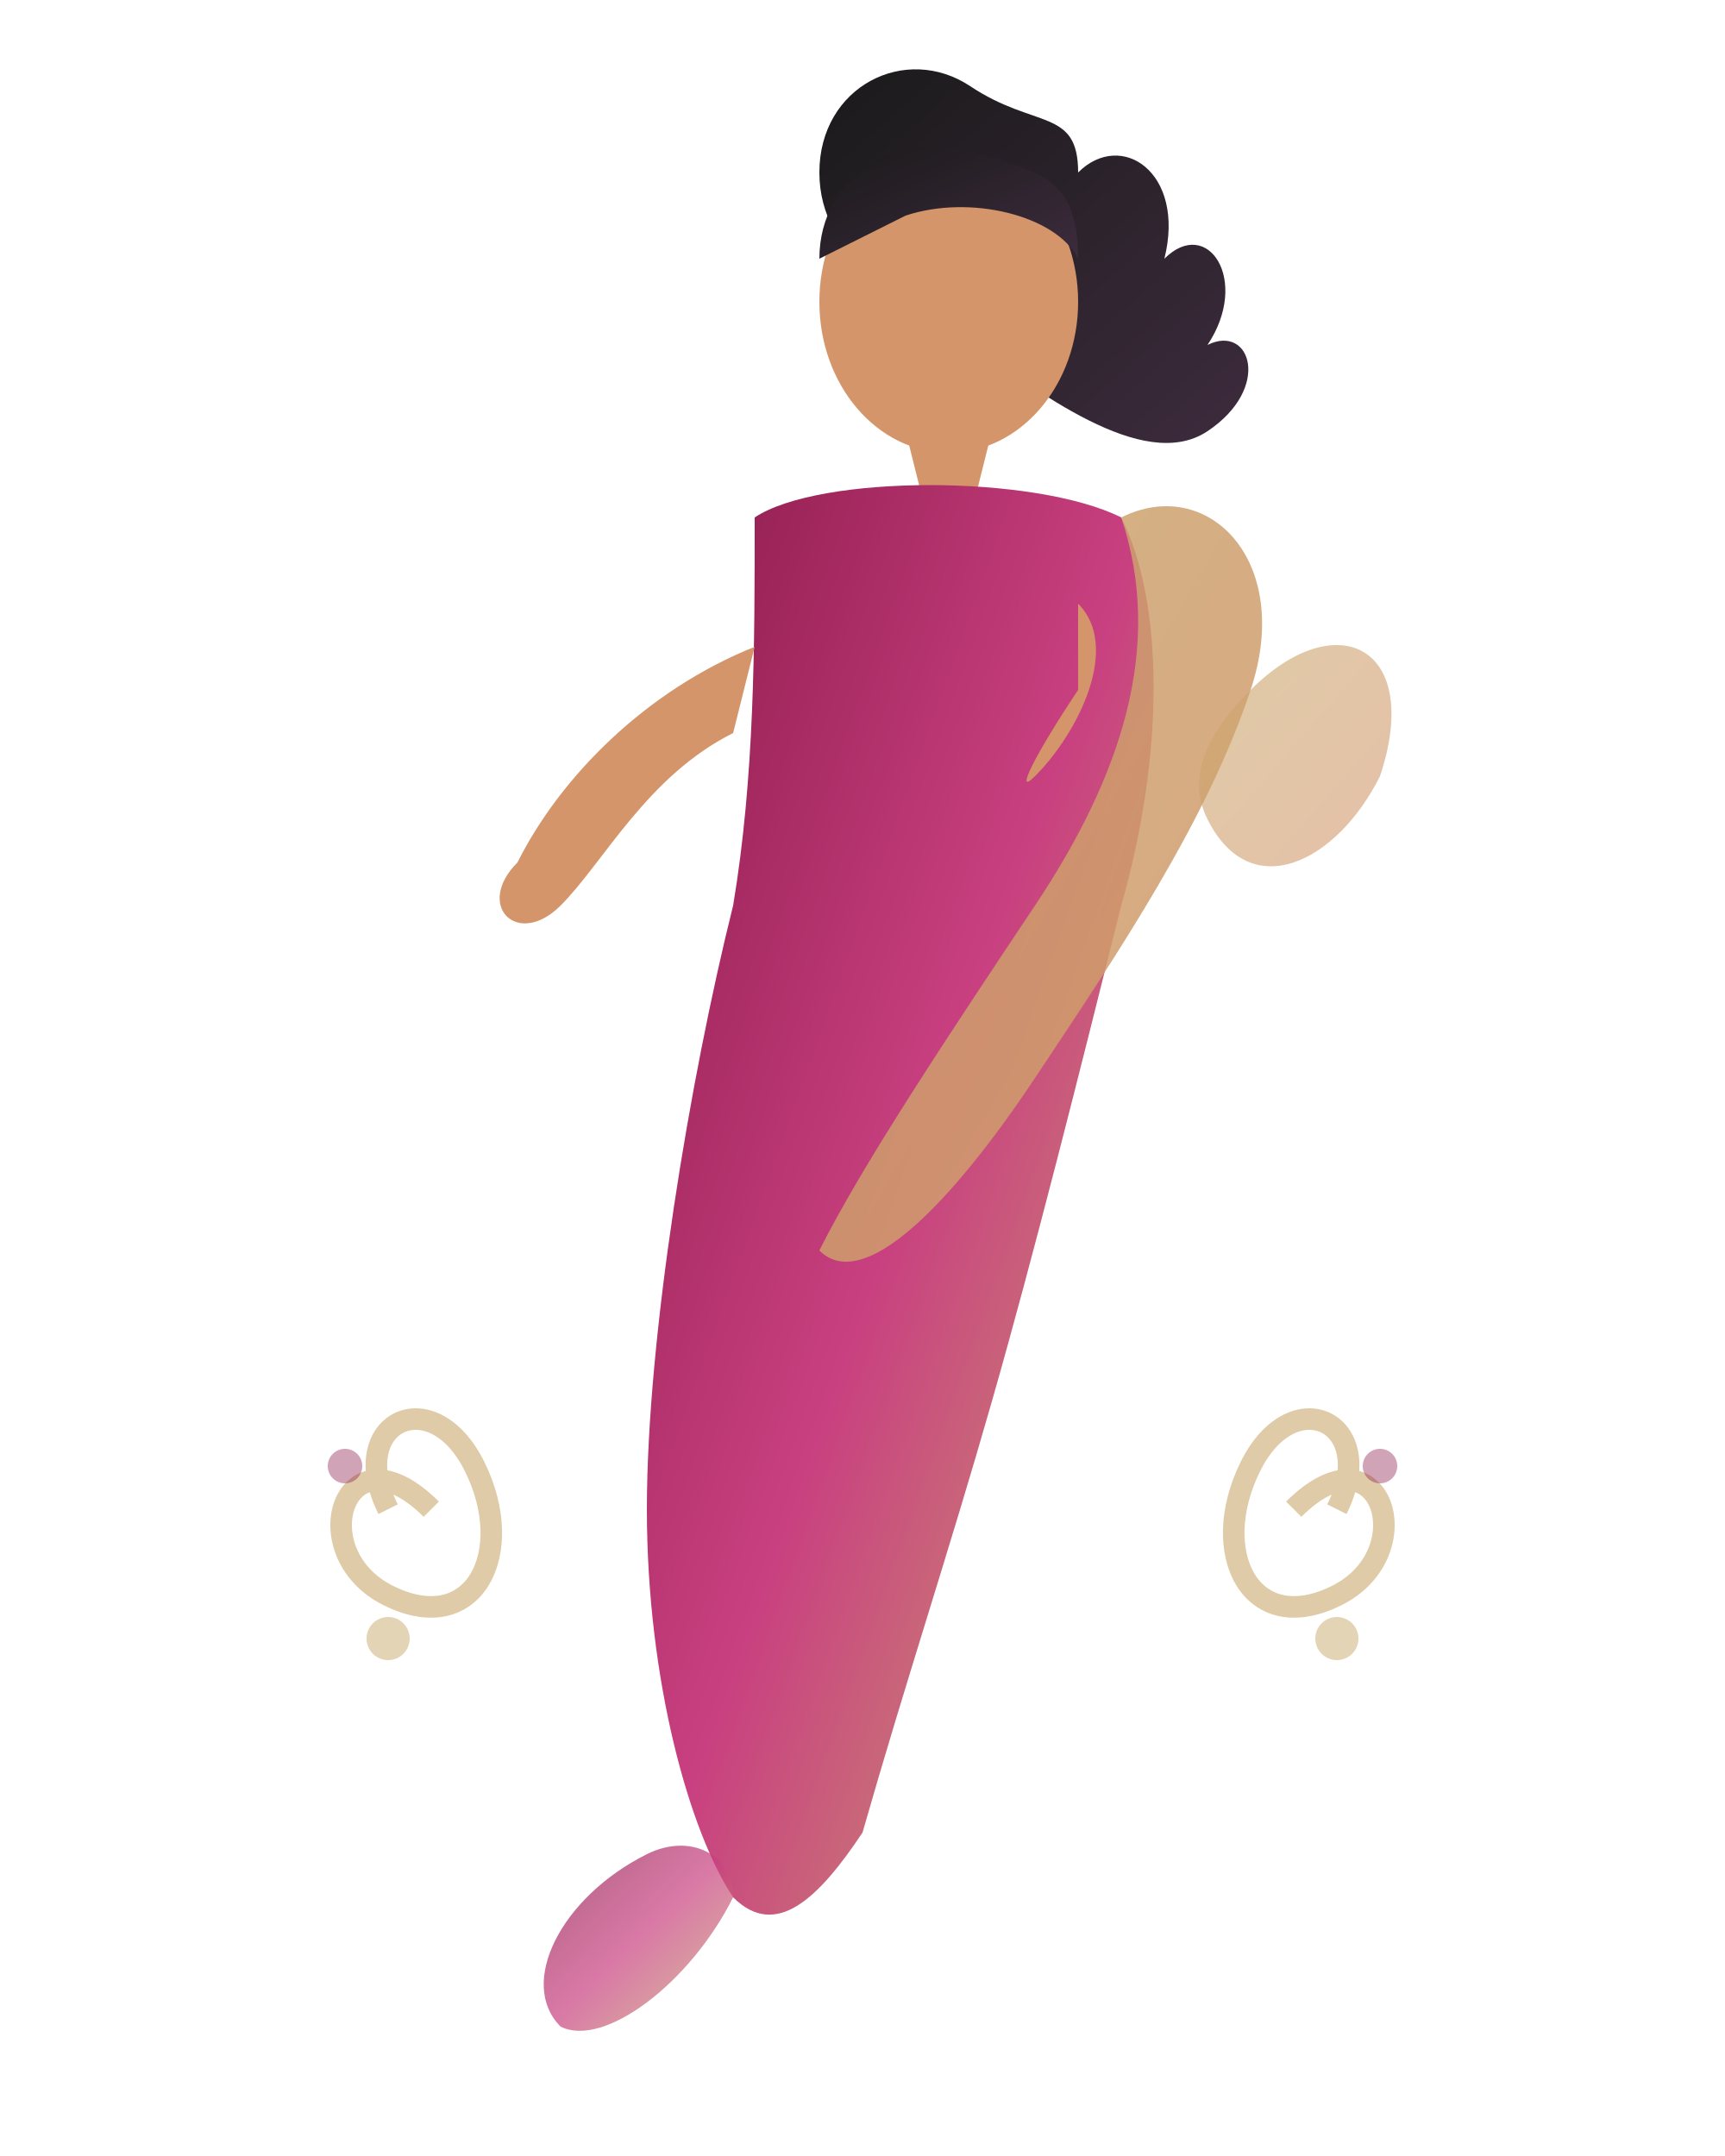
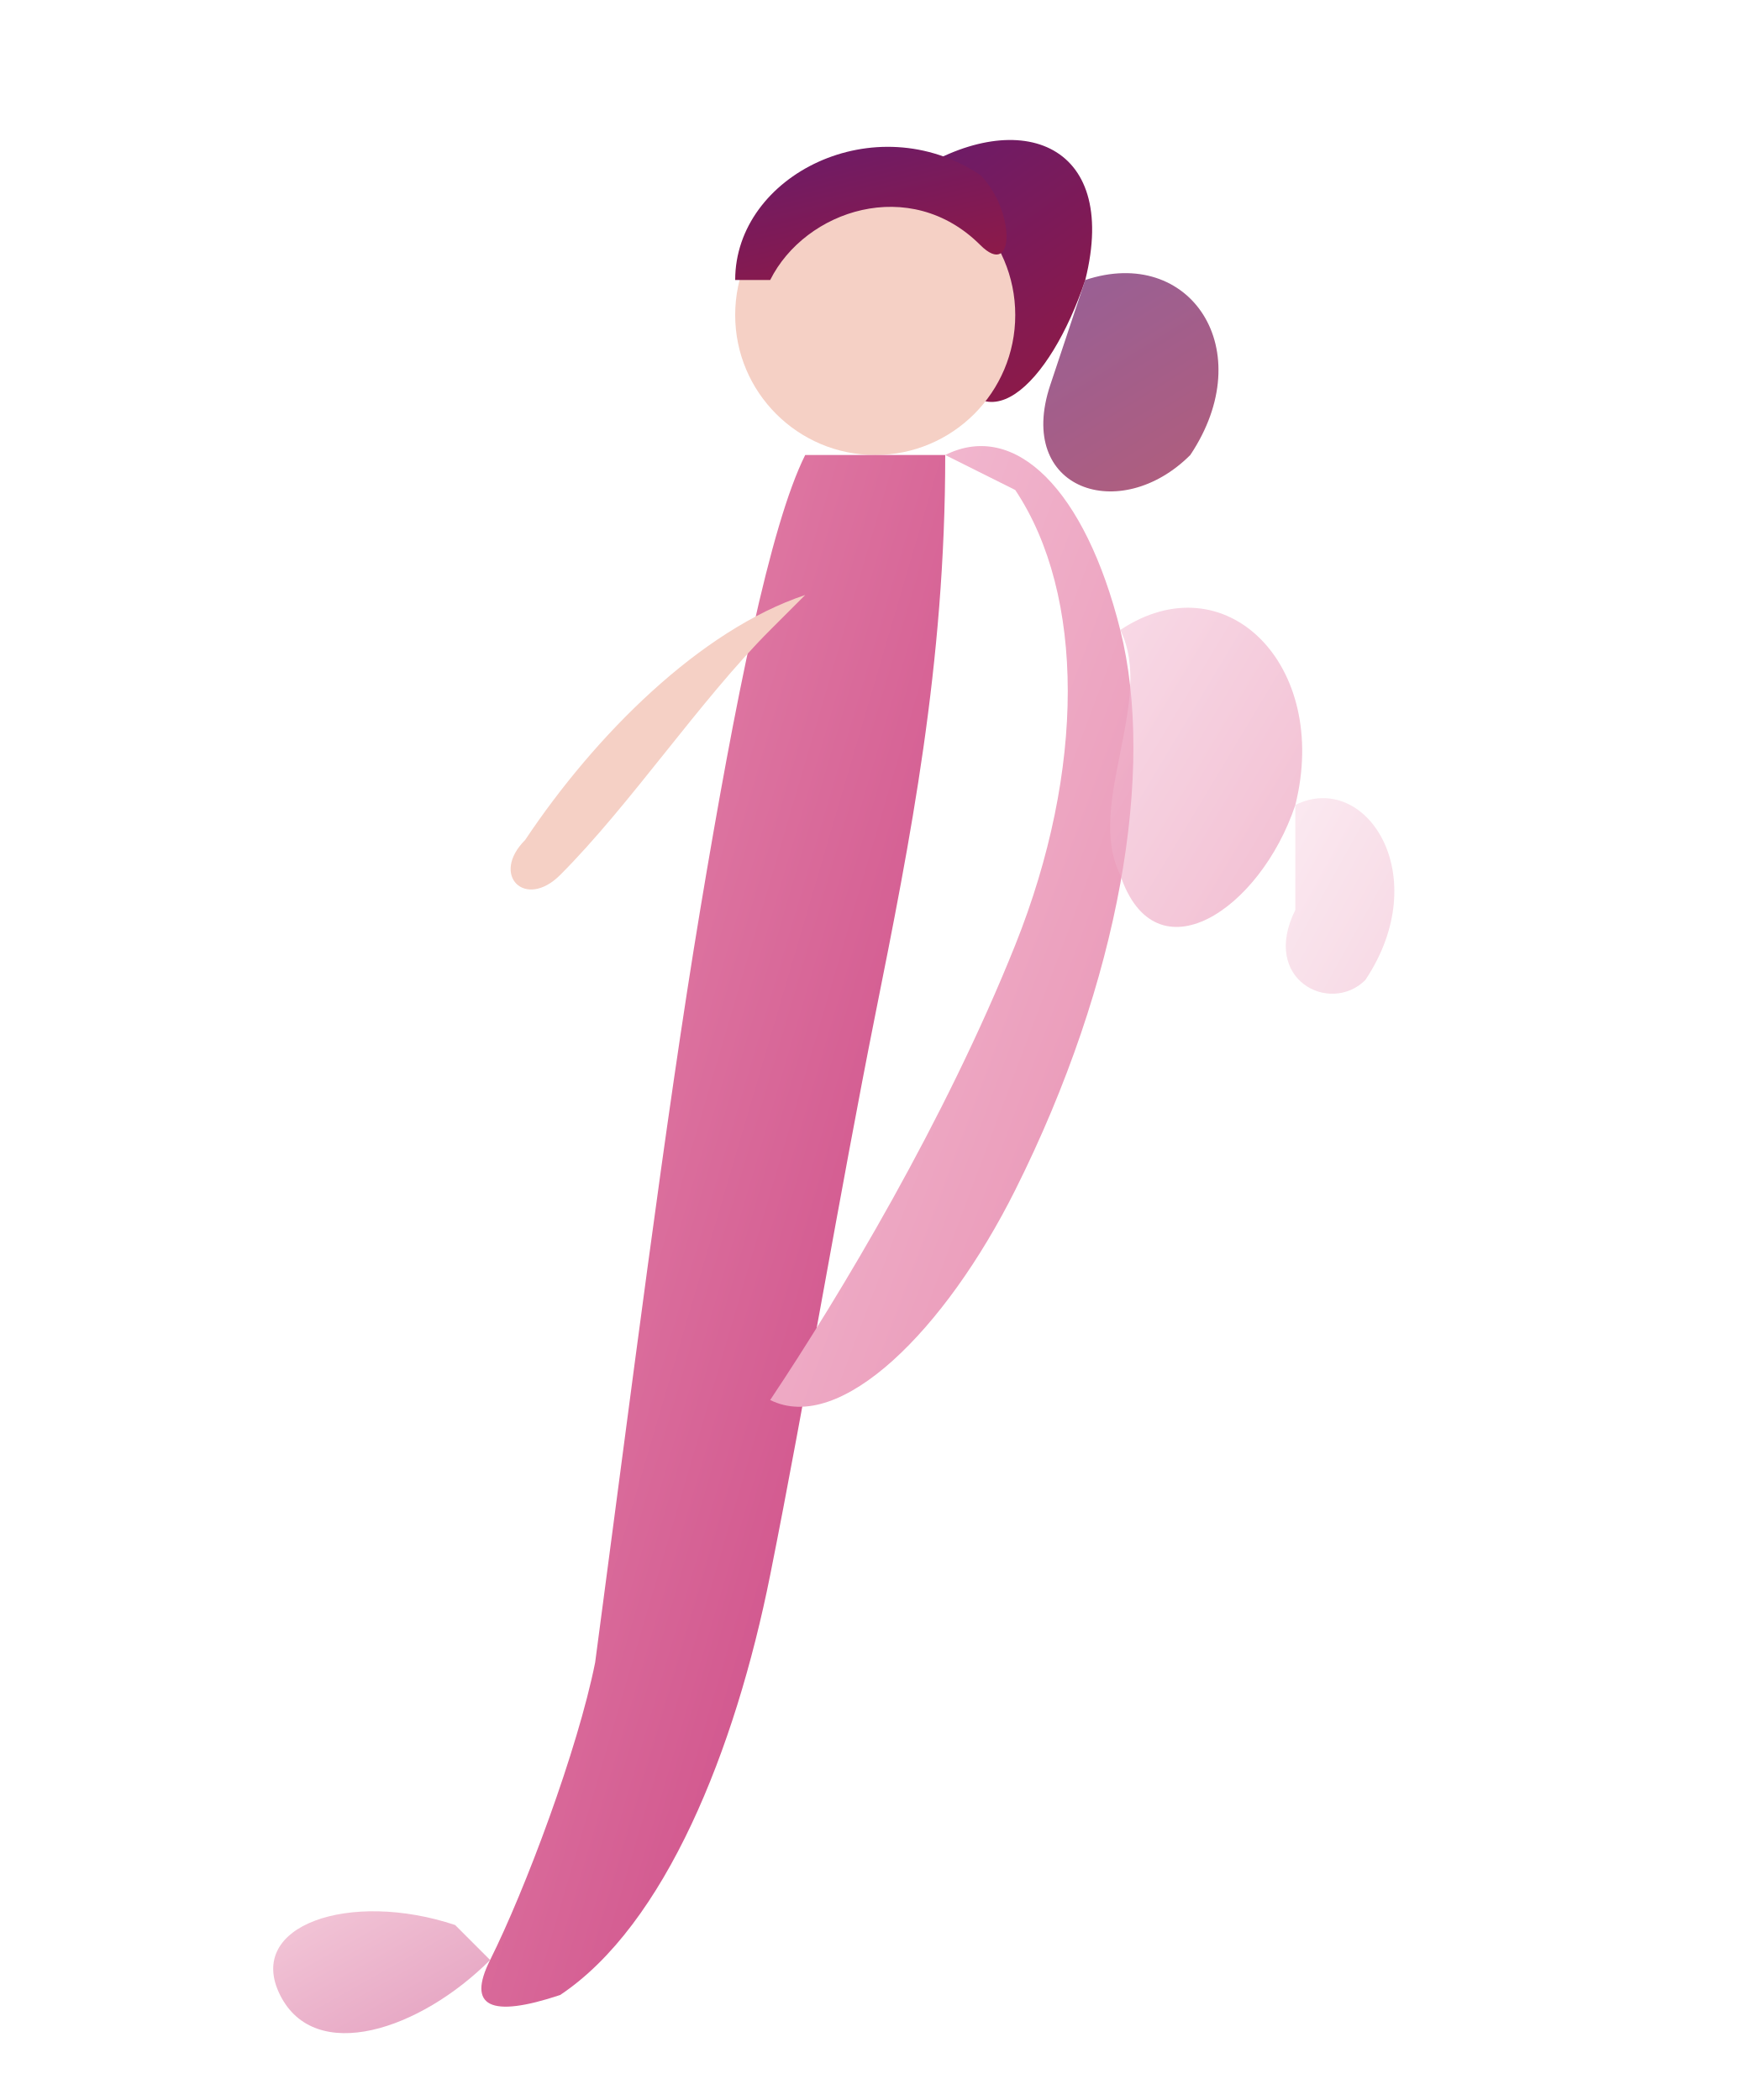
- <svg xmlns="http://www.w3.org/2000/svg" viewBox="0 0 80 100" width="80" height="100">
+ <svg xmlns="http://www.w3.org/2000/svg" viewBox="0 0 100 120" width="100" height="120">
  <defs>
-     <linearGradient id="sareeGrad" x1="0%" y1="0%" x2="100%" y2="100%">
-       <stop offset="0%" style="stop-color:#8B1A4A" />
-       <stop offset="50%" style="stop-color:#C94080" />
-       <stop offset="100%" style="stop-color:#c9a96e" />
+     <linearGradient id="body" x1="0%" y1="0%" x2="100%" y2="100%">
+       <stop offset="0%" style="stop-color:#E891B2" />
+       <stop offset="100%" style="stop-color:#C94080" />
    </linearGradient>
-     <linearGradient id="palluGrad" x1="0%" y1="0%" x2="100%" y2="100%">
-       <stop offset="0%" style="stop-color:#c9a96e" />
-       <stop offset="100%" style="stop-color:#D4956B" />
+     <linearGradient id="pallu" x1="0%" y1="0%" x2="100%" y2="100%">
+       <stop offset="0%" style="stop-color:#F4C2D7" />
+       <stop offset="100%" style="stop-color:#E891B2" />
    </linearGradient>
-     <linearGradient id="hairGrad" x1="0%" y1="0%" x2="100%" y2="100%">
-       <stop offset="0%" style="stop-color:#1a1a1a" />
-       <stop offset="100%" style="stop-color:#3d2b3d" />
+     <linearGradient id="hair" x1="0%" y1="0%" x2="50%" y2="100%">
+       <stop offset="0%" style="stop-color:#6A1B6A" />
+       <stop offset="100%" style="stop-color:#8B1A4A" />
    </linearGradient>
  </defs>
-   <path d="M38 8 C38 4, 42 2, 45 4 C48 6, 50 5, 50 8 C52 6, 55 8, 54 12 C56 10, 58 13, 56 16 C58 15, 59 18, 56 20 C53 22, 48 18, 45 16 C42 14, 38 12, 38 8Z" fill="url(#hairGrad)" />
-   <ellipse cx="44" cy="14" rx="6" ry="7" fill="#D4956B" />
-   <path d="M38 12 C38 8, 42 6, 45 7 C48 8, 50 8, 50 12 C49 10, 45 9, 42 10 C40 11, 38 12, 38 12Z" fill="url(#hairGrad)" />
-   <path d="M42 20 L46 20 L45 24 L43 24Z" fill="#D4956B" />
-   <path d="M35 24 C38 22, 48 22, 52 24 C54 28, 54 35, 52 42 C50 50, 48 58, 46 65 C44 72, 42 78, 40 85 C38 88, 36 90, 34 88 C32 85, 30 78, 30 70 C30 62, 32 50, 34 42 C35 36, 35 30, 35 24Z" fill="url(#sareeGrad)" />
-   <path d="M52 24 C56 22, 60 26, 58 32 C56 38, 52 44, 48 50 C44 56, 40 60, 38 58 C40 54, 44 48, 48 42 C52 36, 54 30, 52 24Z" fill="url(#palluGrad)" opacity="0.85" />
-   <path d="M58 32 C62 28, 66 30, 64 36 C62 40, 58 42, 56 38 C55 36, 56 34, 58 32Z" fill="url(#palluGrad)" opacity="0.6" />
-   <path d="M35 30 C30 32, 26 36, 24 40 C22 42, 24 44, 26 42 C28 40, 30 36, 34 34Z" fill="#D4956B" />
-   <path d="M50 28 C52 30, 50 34, 48 36 C47 37, 48 35, 50 32Z" fill="#D4956B" />
-   <path d="M34 88 C32 92, 28 95, 26 94 C24 92, 26 88, 30 86 C32 85, 34 86, 34 88Z" fill="url(#sareeGrad)" opacity="0.7" />
-   <path d="M20 70 C16 66, 14 72, 18 74 C22 76, 24 72, 22 68 C20 64, 16 66, 18 70" fill="none" stroke="#c9a96e" stroke-width="1" opacity="0.6" />
-   <path d="M60 70 C64 66, 66 72, 62 74 C58 76, 56 72, 58 68 C60 64, 64 66, 62 70" fill="none" stroke="#c9a96e" stroke-width="1" opacity="0.6" />
-   <circle cx="18" cy="76" r="1" fill="#c9a96e" opacity="0.5" />
-   <circle cx="62" cy="76" r="1" fill="#c9a96e" opacity="0.5" />
-   <circle cx="16" cy="68" r="0.8" fill="#8B1A4A" opacity="0.4" />
-   <circle cx="64" cy="68" r="0.8" fill="#8B1A4A" opacity="0.4" />
+   <path d="M52 10 C58 6, 64 8, 62 16 C60 22, 56 26, 54 20 C52 16, 54 12, 52 10Z" fill="url(#hair)" />
+   <path d="M62 16 C68 14, 72 20, 68 26 C64 30, 58 28, 60 22Z" fill="url(#hair)" opacity="0.7" />
+   <circle cx="50" cy="18" r="8" fill="#F5D0C5" />
+   <path d="M42 16 C42 10, 50 6, 56 10 C58 12, 58 16, 56 14 C52 10, 46 12, 44 16Z" fill="url(#hair)" />
+   <path d="M46 26 C44 30, 42 40, 40 52 C38 64, 36 80, 34 95 C33 100, 30 108, 28 112 Q26 116, 32 114 C38 110, 42 100, 44 90 C46 80, 48 68, 50 58 C52 48, 54 38, 54 26Z" fill="url(#body)" />
+   <path d="M54 26 C58 24, 62 28, 64 36 C66 44, 64 56, 58 68 C54 76, 48 82, 44 80 C48 74, 54 64, 58 54 C62 44, 62 34, 58 28Z" fill="url(#pallu)" />
+   <path d="M64 36 C70 32, 76 38, 74 46 C72 52, 66 56, 64 50 C62 46, 66 40, 64 36Z" fill="url(#pallu)" opacity="0.6" />
+   <path d="M74 46 C78 44, 82 50, 78 56 C76 58, 72 56, 74 52Z" fill="url(#pallu)" opacity="0.35" />
+   <path d="M28 112 C24 116, 18 118, 16 114 C14 110, 20 108, 26 110Z" fill="url(#body)" opacity="0.5" />
+   <path d="M46 34 C40 36, 34 42, 30 48 C28 50, 30 52, 32 50 C36 46, 40 40, 44 36Z" fill="#F5D0C5" />
</svg>
